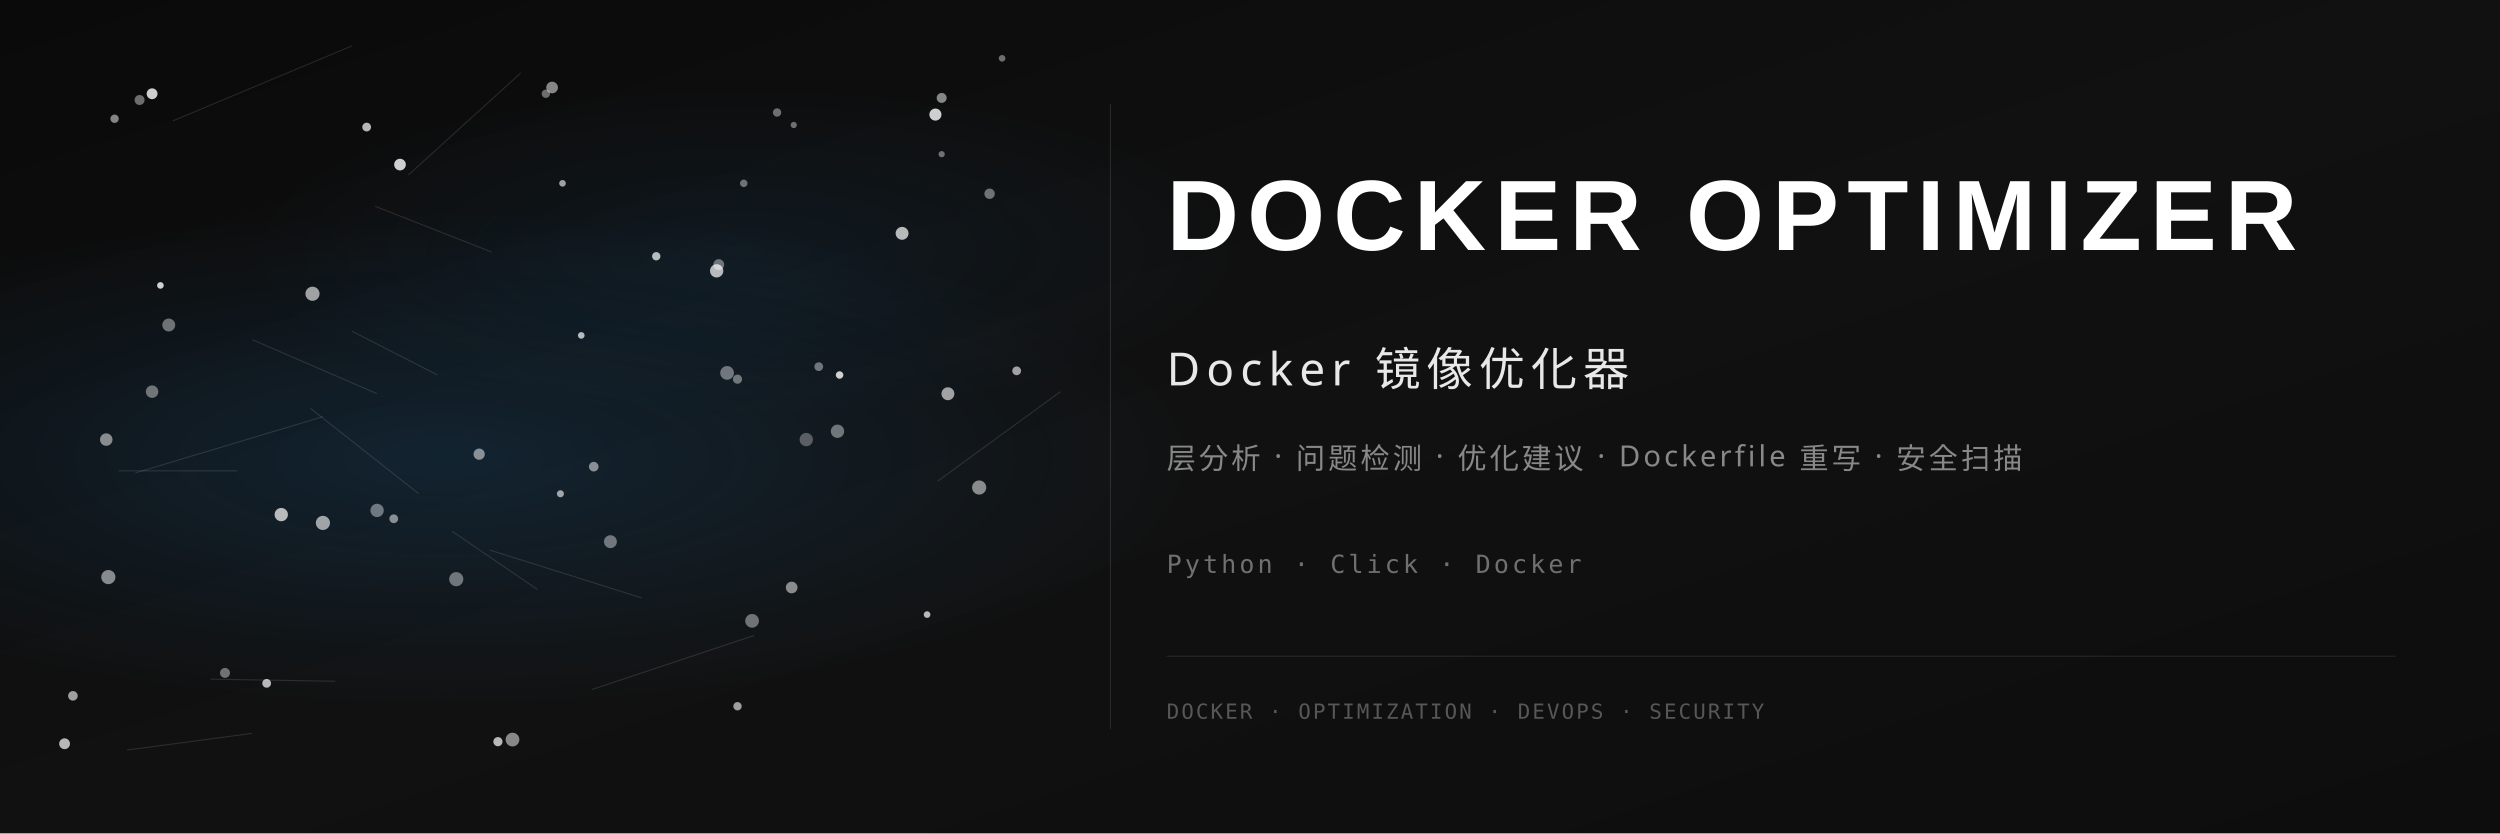
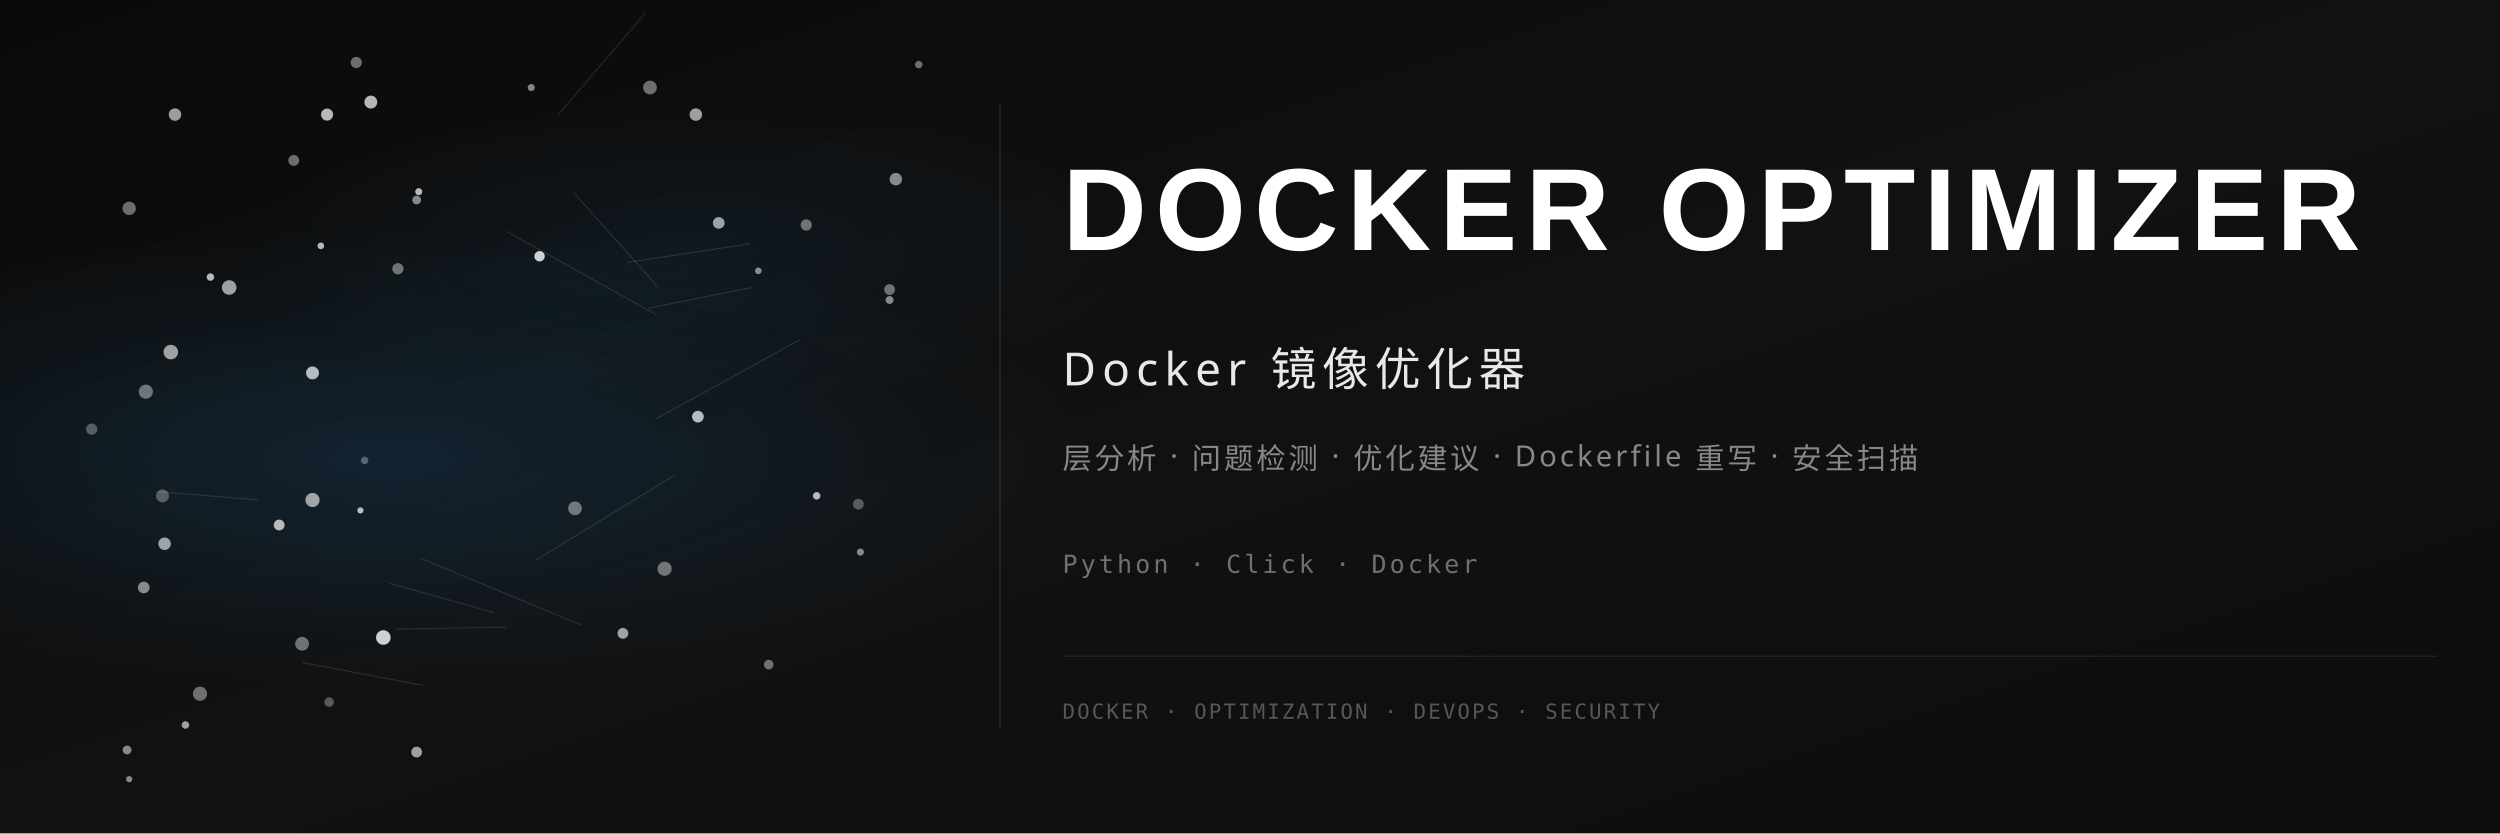
<svg xmlns="http://www.w3.org/2000/svg" viewBox="0 0 1200 400" width="1200" height="400">
  <defs>
    <linearGradient id="bg" x1="0%" y1="0%" x2="100%" y2="100%">
      <stop offset="0%" style="stop-color:#0a0a0a" />
      <stop offset="50%" style="stop-color:#111111" />
      <stop offset="100%" style="stop-color:#0d0d0d" />
    </linearGradient>
-     <radialGradient id="glow1" cx="18%" cy="55%" r="30%">
+     <radialGradient id="glow1" cx="16%" cy="55%" r="28%">
      <stop offset="0%" style="stop-color:#2496ED;stop-opacity:0.15" />
      <stop offset="100%" style="stop-color:#2496ED;stop-opacity:0" />
    </radialGradient>
-     <radialGradient id="glow2" cx="30%" cy="30%" r="20%">
+     <radialGradient id="glow2" cx="28%" cy="30%" r="18%">
      <stop offset="0%" style="stop-color:#2496ED;stop-opacity:0.08" />
      <stop offset="100%" style="stop-color:#2496ED;stop-opacity:0" />
    </radialGradient>
  </defs>
  <rect width="1200" height="400" fill="url(#bg)" />
  <rect width="1200" height="400" fill="url(#glow1)" />
  <rect width="1200" height="400" fill="url(#glow2)" />
-   <circle cx="135" cy="247" r="3.2" fill="white" opacity="0.7" />
-   <circle cx="452" cy="47" r="2.4" fill="white" opacity="0.5" />
-   <circle cx="354" cy="182" r="2.2" fill="white" opacity="0.4" />
-   <circle cx="381" cy="60" r="1.5" fill="white" opacity="0.4" />
-   <circle cx="192" cy="79" r="2.8" fill="white" opacity="0.8" />
-   <circle cx="265" cy="42" r="2.8" fill="white" opacity="0.5" />
-   <circle cx="81" cy="156" r="3.1" fill="white" opacity="0.4" />
-   <circle cx="449" cy="55" r="2.9" fill="white" opacity="0.8" />
-   <circle cx="239" cy="356" r="2.2" fill="white" opacity="0.7" />
-   <circle cx="181" cy="245" r="3.2" fill="white" opacity="0.4" />
-   <circle cx="354" cy="339" r="2.0" fill="white" opacity="0.6" />
-   <circle cx="349" cy="179" r="3.3" fill="white" opacity="0.4" />
-   <circle cx="357" cy="88" r="1.8" fill="white" opacity="0.4" />
-   <circle cx="262" cy="45" r="2.0" fill="white" opacity="0.4" />
-   <circle cx="128" cy="328" r="2.1" fill="white" opacity="0.7" />
-   <circle cx="361" cy="298" r="3.3" fill="white" opacity="0.4" />
-   <circle cx="219" cy="278" r="3.4" fill="white" opacity="0.4" />
-   <circle cx="488" cy="178" r="2.1" fill="white" opacity="0.6" />
-   <circle cx="270" cy="88" r="1.6" fill="white" opacity="0.6" />
-   <circle cx="315" cy="123" r="2.0" fill="white" opacity="0.7" />
-   <circle cx="481" cy="28" r="1.6" fill="white" opacity="0.4" />
-   <circle cx="293" cy="260" r="3.1" fill="white" opacity="0.4" />
-   <circle cx="470" cy="234" r="3.4" fill="white" opacity="0.5" />
-   <circle cx="230" cy="218" r="2.7" fill="white" opacity="0.5" />
-   <circle cx="51" cy="211" r="3.0" fill="white" opacity="0.5" />
-   <circle cx="445" cy="295" r="1.6" fill="white" opacity="0.7" />
-   <circle cx="387" cy="211" r="3.2" fill="white" opacity="0.3" />
-   <circle cx="31" cy="357" r="2.6" fill="white" opacity="0.7" />
-   <circle cx="452" cy="74" r="1.5" fill="white" opacity="0.4" />
-   <circle cx="380" cy="282" r="2.8" fill="white" opacity="0.5" />
-   <circle cx="345" cy="127" r="2.6" fill="white" opacity="0.4" />
-   <circle cx="35" cy="334" r="2.3" fill="white" opacity="0.6" />
-   <circle cx="403" cy="180" r="1.8" fill="white" opacity="0.8" />
-   <circle cx="433" cy="112" r="3.1" fill="white" opacity="0.7" />
-   <circle cx="455" cy="189" r="3.1" fill="white" opacity="0.6" />
-   <circle cx="73" cy="45" r="2.6" fill="white" opacity="0.8" />
-   <circle cx="67" cy="48" r="2.4" fill="white" opacity="0.4" />
-   <circle cx="285" cy="224" r="2.3" fill="white" opacity="0.5" />
-   <circle cx="108" cy="323" r="2.4" fill="white" opacity="0.4" />
-   <circle cx="176" cy="61" r="2.1" fill="white" opacity="0.7" />
-   <circle cx="150" cy="141" r="3.4" fill="white" opacity="0.6" />
-   <circle cx="55" cy="57" r="2.0" fill="white" opacity="0.5" />
-   <circle cx="73" cy="188" r="3.0" fill="white" opacity="0.4" />
-   <circle cx="189" cy="249" r="2.1" fill="white" opacity="0.5" />
-   <circle cx="246" cy="355" r="3.3" fill="white" opacity="0.5" />
-   <circle cx="52" cy="277" r="3.4" fill="white" opacity="0.5" />
-   <circle cx="77" cy="137" r="1.6" fill="white" opacity="0.8" />
-   <circle cx="393" cy="176" r="2.1" fill="white" opacity="0.4" />
-   <circle cx="344" cy="130" r="3.2" fill="white" opacity="0.7" />
-   <circle cx="155" cy="251" r="3.4" fill="white" opacity="0.6" />
-   <circle cx="475" cy="93" r="2.5" fill="white" opacity="0.4" />
-   <circle cx="279" cy="161" r="1.6" fill="white" opacity="0.7" />
-   <circle cx="373" cy="54" r="2.0" fill="white" opacity="0.4" />
-   <circle cx="402" cy="207" r="3.2" fill="white" opacity="0.4" />
-   <circle cx="269" cy="237" r="1.7" fill="white" opacity="0.6" />
-   <line x1="217" y1="255" x2="258" y2="283" stroke="white" stroke-width="0.5" opacity="0.12" />
-   <line x1="235" y1="264" x2="308" y2="287" stroke="white" stroke-width="0.5" opacity="0.12" />
-   <line x1="450" y1="231" x2="509" y2="188" stroke="white" stroke-width="0.5" opacity="0.12" />
-   <line x1="57" y1="226" x2="114" y2="226" stroke="white" stroke-width="0.5" opacity="0.12" />
-   <line x1="196" y1="84" x2="250" y2="35" stroke="white" stroke-width="0.5" opacity="0.12" />
-   <line x1="65" y1="227" x2="155" y2="200" stroke="white" stroke-width="0.5" opacity="0.12" />
-   <line x1="121" y1="163" x2="181" y2="189" stroke="white" stroke-width="0.5" opacity="0.12" />
-   <line x1="61" y1="360" x2="121" y2="352" stroke="white" stroke-width="0.5" opacity="0.12" />
-   <line x1="284" y1="331" x2="362" y2="305" stroke="white" stroke-width="0.5" opacity="0.12" />
-   <line x1="83" y1="58" x2="169" y2="22" stroke="white" stroke-width="0.5" opacity="0.12" />
-   <line x1="101" y1="326" x2="161" y2="327" stroke="white" stroke-width="0.5" opacity="0.12" />
-   <line x1="149" y1="196" x2="201" y2="237" stroke="white" stroke-width="0.5" opacity="0.12" />
-   <line x1="180" y1="99" x2="236" y2="121" stroke="white" stroke-width="0.5" opacity="0.12" />
-   <line x1="169" y1="159" x2="210" y2="180" stroke="white" stroke-width="0.5" opacity="0.12" />
-   <line x1="533" y1="50" x2="533" y2="350" stroke="white" stroke-width="0.5" opacity="0.12" />
-   <text x="560" y="120" font-family="'SF Pro Display','Helvetica Neue',Arial,sans-serif" font-size="48" font-weight="800" fill="white" letter-spacing="4">DOCKER OPTIMIZER</text>
-   <text x="560" y="185" font-family="'Noto Sans SC','PingFang SC','Microsoft YaHei',sans-serif" font-size="22" font-weight="500" fill="white" opacity="0.9" letter-spacing="3">Docker 镜像优化器</text>
-   <text x="560" y="225" font-family="'Noto Sans SC','PingFang SC','Microsoft YaHei',sans-serif" font-size="14" font-weight="300" fill="white" opacity="0.5" letter-spacing="1.5">层分析 · 问题检测 · 优化建议 · Dockerfile 重写 · 安全扫描</text>
-   <text x="560" y="275" font-family="'SF Mono','Fira Code','Consolas',monospace" font-size="12" fill="white" opacity="0.4" letter-spacing="1.5">Python · Click · Docker</text>
-   <line x1="560" y1="315" x2="1150" y2="315" stroke="white" stroke-width="0.5" opacity="0.1" />
-   <text x="560" y="345" font-family="'SF Mono','Fira Code','Consolas',monospace" font-size="10" fill="white" opacity="0.3" letter-spacing="1">DOCKER · OPTIMIZATION · DEVOPS · SECURITY</text>
+   <circle cx="200" cy="96" r="2.1" fill="white" opacity="0.5" />
+   <circle cx="62" cy="374" r="1.5" fill="white" opacity="0.5" />
+   <circle cx="84" cy="55" r="3.0" fill="white" opacity="0.6" />
+   <circle cx="89" cy="348" r="1.8" fill="white" opacity="0.6" />
+   <circle cx="134" cy="252" r="2.6" fill="white" opacity="0.7" />
+   <circle cx="79" cy="261" r="3.0" fill="white" opacity="0.6" />
+   <circle cx="276" cy="244" r="3.3" fill="white" opacity="0.4" />
+   <circle cx="61" cy="360" r="2.1" fill="white" opacity="0.5" />
+   <circle cx="387" cy="108" r="2.7" fill="white" opacity="0.4" />
+   <circle cx="175" cy="221" r="1.8" fill="white" opacity="0.3" />
+   <circle cx="413" cy="265" r="1.7" fill="white" opacity="0.5" />
+   <circle cx="141" cy="77" r="2.6" fill="white" opacity="0.4" />
+   <circle cx="392" cy="238" r="1.8" fill="white" opacity="0.7" />
+   <circle cx="62" cy="100" r="3.2" fill="white" opacity="0.4" />
+   <circle cx="171" cy="30" r="2.7" fill="white" opacity="0.4" />
+   <circle cx="441" cy="31" r="1.8" fill="white" opacity="0.4" />
+   <circle cx="427" cy="139" r="2.6" fill="white" opacity="0.4" />
+   <circle cx="157" cy="55" r="2.9" fill="white" opacity="0.7" />
+   <circle cx="364" cy="130" r="1.6" fill="white" opacity="0.5" />
+   <circle cx="96" cy="333" r="3.4" fill="white" opacity="0.4" />
+   <circle cx="44" cy="206" r="2.7" fill="white" opacity="0.3" />
+   <circle cx="345" cy="107" r="2.8" fill="white" opacity="0.6" />
+   <circle cx="334" cy="55" r="3.0" fill="white" opacity="0.6" />
+   <circle cx="299" cy="304" r="2.6" fill="white" opacity="0.6" />
+   <circle cx="69" cy="282" r="2.8" fill="white" opacity="0.5" />
+   <circle cx="110" cy="138" r="3.5" fill="white" opacity="0.6" />
+   <circle cx="150" cy="179" r="3.1" fill="white" opacity="0.7" />
+   <circle cx="319" cy="273" r="3.4" fill="white" opacity="0.4" />
+   <circle cx="201" cy="92" r="1.7" fill="white" opacity="0.7" />
+   <circle cx="412" cy="242" r="2.6" fill="white" opacity="0.3" />
+   <circle cx="312" cy="42" r="3.3" fill="white" opacity="0.4" />
+   <circle cx="184" cy="306" r="3.5" fill="white" opacity="0.8" />
+   <circle cx="82" cy="169" r="3.5" fill="white" opacity="0.6" />
+   <circle cx="255" cy="42" r="1.7" fill="white" opacity="0.5" />
+   <circle cx="191" cy="129" r="2.7" fill="white" opacity="0.4" />
+   <circle cx="259" cy="123" r="2.5" fill="white" opacity="0.8" />
+   <circle cx="369" cy="319" r="2.3" fill="white" opacity="0.4" />
+   <circle cx="430" cy="86" r="3.0" fill="white" opacity="0.5" />
+   <circle cx="154" cy="118" r="1.6" fill="white" opacity="0.7" />
+   <circle cx="178" cy="49" r="3.1" fill="white" opacity="0.7" />
+   <circle cx="335" cy="200" r="2.8" fill="white" opacity="0.7" />
+   <circle cx="150" cy="240" r="3.4" fill="white" opacity="0.6" />
+   <circle cx="78" cy="238" r="3.1" fill="white" opacity="0.3" />
+   <circle cx="200" cy="361" r="2.6" fill="white" opacity="0.6" />
+   <circle cx="70" cy="188" r="3.4" fill="white" opacity="0.4" />
+   <circle cx="101" cy="133" r="1.8" fill="white" opacity="0.7" />
+   <circle cx="145" cy="309" r="3.3" fill="white" opacity="0.4" />
+   <circle cx="158" cy="337" r="2.3" fill="white" opacity="0.3" />
+   <circle cx="427" cy="144" r="1.9" fill="white" opacity="0.5" />
+   <circle cx="173" cy="245" r="1.5" fill="white" opacity="0.7" />
+   <line x1="257" y1="269" x2="324" y2="228" stroke="white" stroke-width="0.5" opacity="0.12" />
+   <line x1="187" y1="280" x2="237" y2="294" stroke="white" stroke-width="0.5" opacity="0.12" />
+   <line x1="190" y1="302" x2="243" y2="301" stroke="white" stroke-width="0.5" opacity="0.12" />
+   <line x1="76" y1="236" x2="124" y2="240" stroke="white" stroke-width="0.5" opacity="0.12" />
+   <line x1="268" y1="55" x2="310" y2="6" stroke="white" stroke-width="0.5" opacity="0.12" />
+   <line x1="145" y1="318" x2="203" y2="329" stroke="white" stroke-width="0.5" opacity="0.12" />
+   <line x1="311" y1="148" x2="361" y2="138" stroke="white" stroke-width="0.5" opacity="0.12" />
+   <line x1="301" y1="126" x2="360" y2="117" stroke="white" stroke-width="0.5" opacity="0.12" />
+   <line x1="275" y1="92" x2="316" y2="138" stroke="white" stroke-width="0.5" opacity="0.12" />
+   <line x1="243" y1="111" x2="315" y2="151" stroke="white" stroke-width="0.5" opacity="0.12" />
+   <line x1="315" y1="201" x2="384" y2="163" stroke="white" stroke-width="0.5" opacity="0.12" />
+   <line x1="202" y1="268" x2="279" y2="300" stroke="white" stroke-width="0.5" opacity="0.12" />
+   <line x1="480" y1="50" x2="480" y2="350" stroke="white" stroke-width="0.5" opacity="0.12" />
+   <text x="510" y="120" font-family="'SF Pro Display','Helvetica Neue',Arial,sans-serif" font-size="56" font-weight="800" fill="white" letter-spacing="4">DOCKER OPTIMIZER</text>
+   <text x="510" y="185" font-family="'Noto Sans SC','PingFang SC','Microsoft YaHei',sans-serif" font-size="22" font-weight="500" fill="white" opacity="0.9" letter-spacing="3">Docker 镜像优化器</text>
+   <text x="510" y="225" font-family="'Noto Sans SC','PingFang SC','Microsoft YaHei',sans-serif" font-size="14" font-weight="300" fill="white" opacity="0.5" letter-spacing="1.5">层分析 · 问题检测 · 优化建议 · Dockerfile 重写 · 安全扫描</text>
+   <text x="510" y="275" font-family="'SF Mono','Fira Code','Consolas',monospace" font-size="12" fill="white" opacity="0.4" letter-spacing="1.5">Python · Click · Docker</text>
+   <line x1="510" y1="315" x2="1170" y2="315" stroke="white" stroke-width="0.5" opacity="0.1" />
+   <text x="510" y="345" font-family="'SF Mono','Fira Code','Consolas',monospace" font-size="10" fill="white" opacity="0.3" letter-spacing="1">DOCKER · OPTIMIZATION · DEVOPS · SECURITY</text>
</svg>
